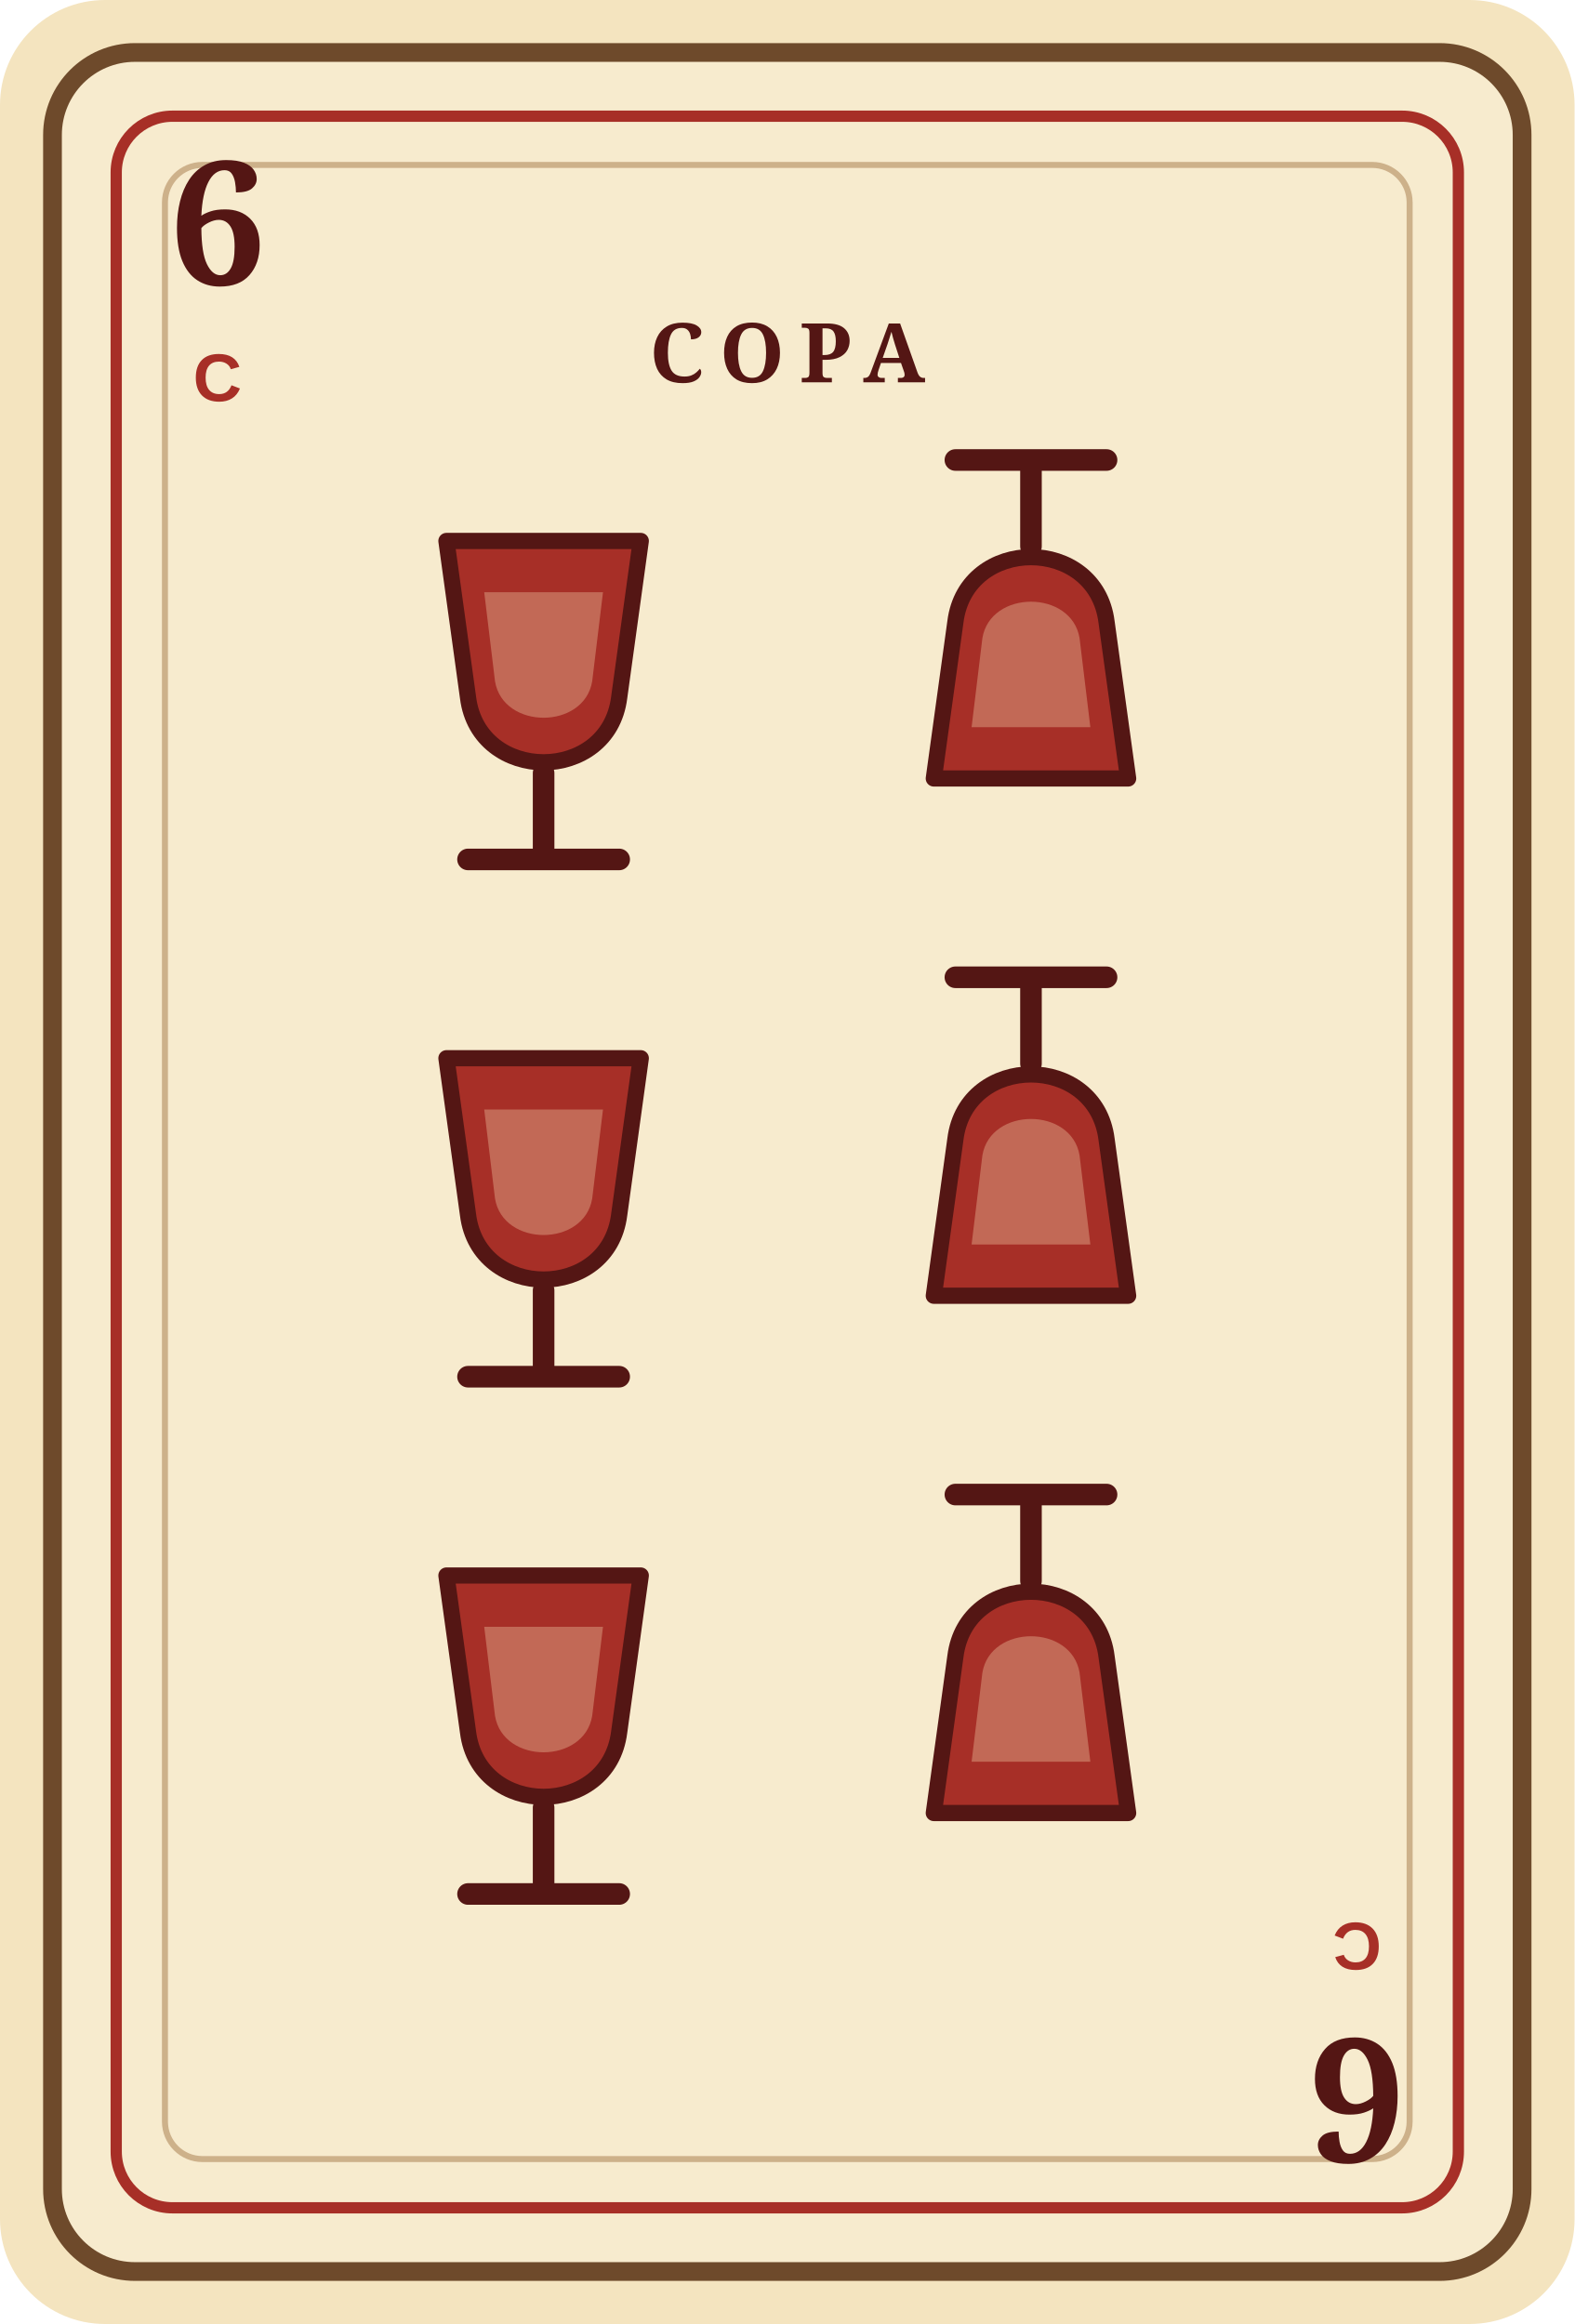
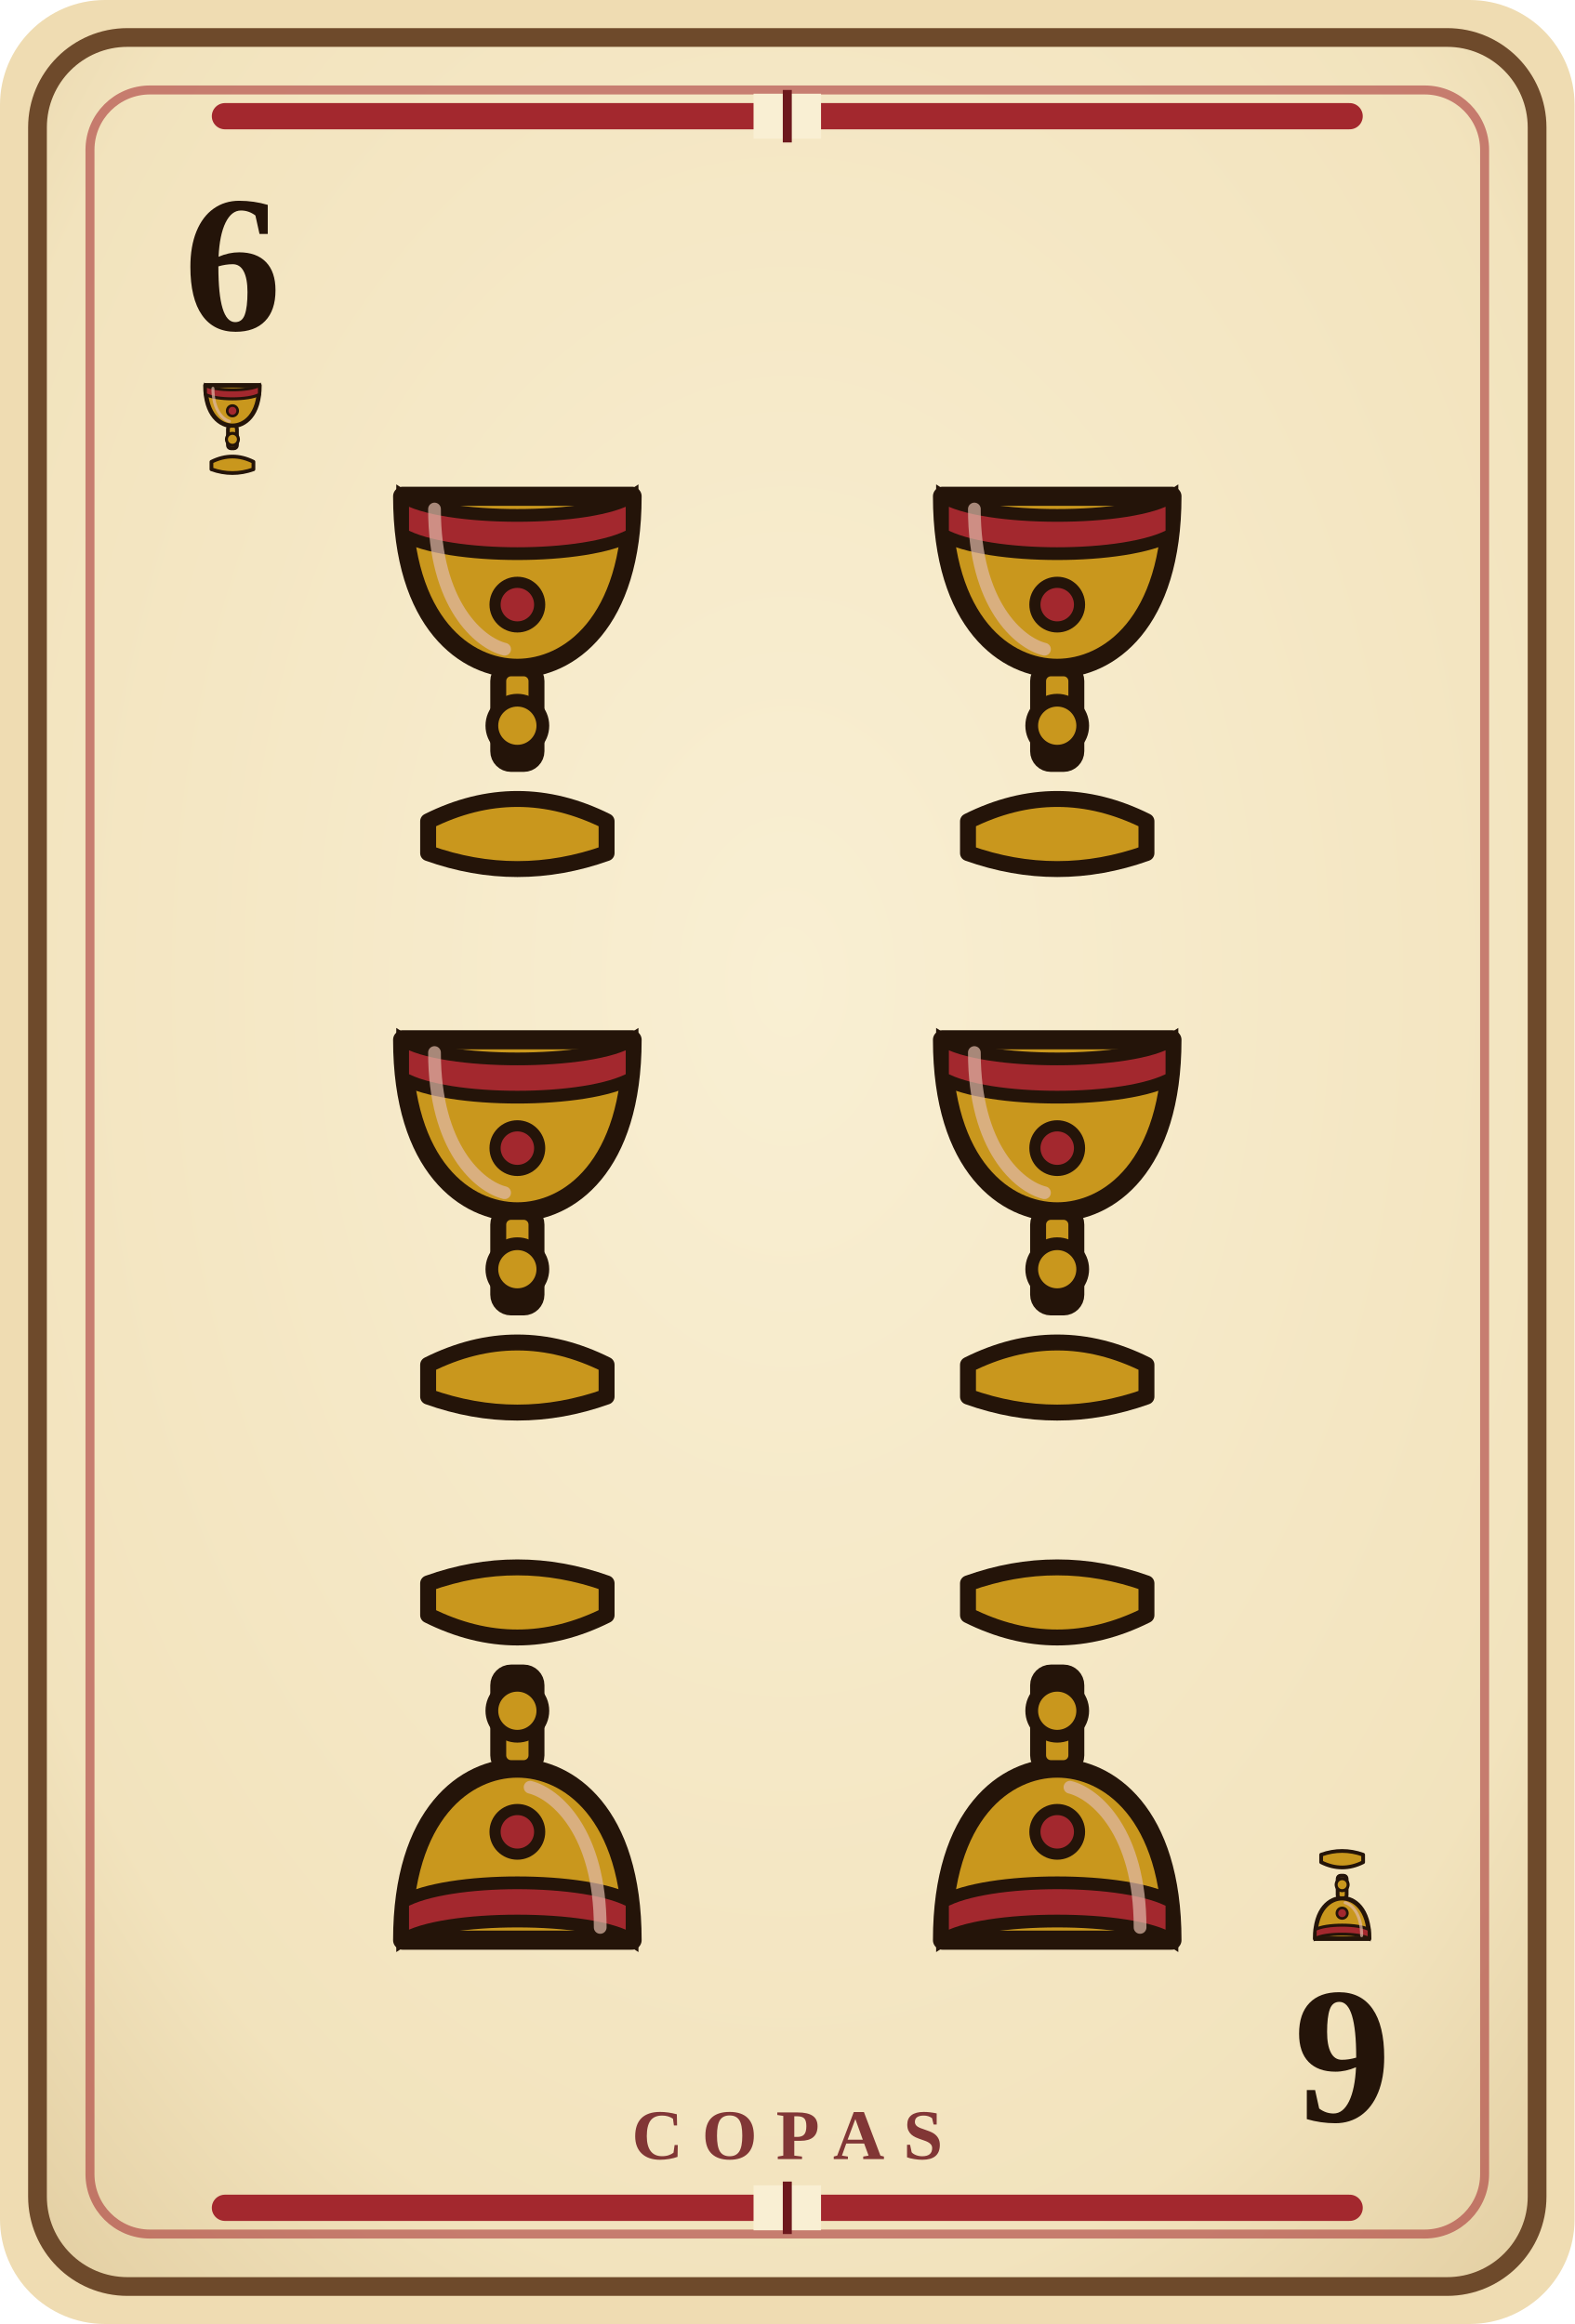
- <svg xmlns="http://www.w3.org/2000/svg" width="420" height="620" viewBox="0 0 420 620" role="img" aria-label="6 de COPA">
-   <rect width="420" height="620" rx="28" fill="#f4e4bf" />
-   <rect x="14" y="14" width="392" height="592" rx="22" fill="#f7ebce" stroke="#6e4a2b" stroke-width="5" />
-   <rect x="31" y="31" width="358" height="558" rx="15" fill="none" stroke="#a72f27" stroke-width="3" />
-   <rect x="44" y="44" width="332" height="532" rx="10" fill="none" stroke="#9f7040" stroke-width="1.6" opacity="0.48" />
-   <g transform="translate(58 76) rotate(0)">
-     <text x="0" y="0" text-anchor="middle" font-family="Georgia, serif" font-size="46" font-weight="800" fill="#541614">6</text>
-     <text x="0" y="31" text-anchor="middle" font-family="Arial, sans-serif" font-size="18" font-weight="900" fill="#a72f27">C</text>
-   </g>
-   <g transform="translate(362 544) rotate(180)">
-     <text x="0" y="0" text-anchor="middle" font-family="Georgia, serif" font-size="46" font-weight="800" fill="#541614">6</text>
-     <text x="0" y="31" text-anchor="middle" font-family="Arial, sans-serif" font-size="18" font-weight="900" fill="#a72f27">C</text>
-   </g>
-   <text x="210" y="102" text-anchor="middle" font-family="Georgia, serif" font-size="22" font-weight="700" letter-spacing="4" fill="#541614">COPA</text>
-   <g>
-     <g transform="translate(145 176) rotate(0) scale(0.72)">
-       <path d="M-36-44H36L28 14C24 46-24 46-28 14Z" fill="#a72f27" stroke="#541614" stroke-width="6" stroke-linejoin="round" />
-       <path d="M-22-25H22L18 8C15 26-15 26-18 8Z" fill="#eec7a4" opacity="0.38" />
-       <path d="M0 42V74M-28 74H28" stroke="#541614" stroke-width="8" stroke-linecap="round" />
-     </g>
-     <g transform="translate(275 176) rotate(180) scale(0.72)">
-       <path d="M-36-44H36L28 14C24 46-24 46-28 14Z" fill="#a72f27" stroke="#541614" stroke-width="6" stroke-linejoin="round" />
-       <path d="M-22-25H22L18 8C15 26-15 26-18 8Z" fill="#eec7a4" opacity="0.38" />
-       <path d="M0 42V74M-28 74H28" stroke="#541614" stroke-width="8" stroke-linecap="round" />
-     </g>
-     <g transform="translate(145 314) rotate(0) scale(0.72)">
-       <path d="M-36-44H36L28 14C24 46-24 46-28 14Z" fill="#a72f27" stroke="#541614" stroke-width="6" stroke-linejoin="round" />
-       <path d="M-22-25H22L18 8C15 26-15 26-18 8Z" fill="#eec7a4" opacity="0.38" />
-       <path d="M0 42V74M-28 74H28" stroke="#541614" stroke-width="8" stroke-linecap="round" />
-     </g>
-     <g transform="translate(275 314) rotate(180) scale(0.72)">
-       <path d="M-36-44H36L28 14C24 46-24 46-28 14Z" fill="#a72f27" stroke="#541614" stroke-width="6" stroke-linejoin="round" />
-       <path d="M-22-25H22L18 8C15 26-15 26-18 8Z" fill="#eec7a4" opacity="0.38" />
-       <path d="M0 42V74M-28 74H28" stroke="#541614" stroke-width="8" stroke-linecap="round" />
-     </g>
-     <g transform="translate(145 452) rotate(0) scale(0.72)">
-       <path d="M-36-44H36L28 14C24 46-24 46-28 14Z" fill="#a72f27" stroke="#541614" stroke-width="6" stroke-linejoin="round" />
-       <path d="M-22-25H22L18 8C15 26-15 26-18 8Z" fill="#eec7a4" opacity="0.38" />
-       <path d="M0 42V74M-28 74H28" stroke="#541614" stroke-width="8" stroke-linecap="round" />
-     </g>
-     <g transform="translate(275 452) rotate(180) scale(0.72)">
-       <path d="M-36-44H36L28 14C24 46-24 46-28 14Z" fill="#a72f27" stroke="#541614" stroke-width="6" stroke-linejoin="round" />
-       <path d="M-22-25H22L18 8C15 26-15 26-18 8Z" fill="#eec7a4" opacity="0.38" />
-       <path d="M0 42V74M-28 74H28" stroke="#541614" stroke-width="8" stroke-linecap="round" />
+ <svg xmlns="http://www.w3.org/2000/svg" width="420" height="620" viewBox="0 0 420 620" role="img" aria-label="6 de COPAS">
+   <defs>
+     <radialGradient id="paper" cx="50%" cy="42%" r="75%">
+       <stop offset="0%" stop-color="#f9efd3" />
+       <stop offset="78%" stop-color="#f2e3bd" />
+       <stop offset="100%" stop-color="#e4d0a4" />
+     </radialGradient>
+   </defs>
+   <rect width="420" height="620" rx="28" fill="#efdcb2" />
+   <rect x="10" y="10" width="400" height="600" rx="24" fill="url(#paper)" stroke="#6e4a2b" stroke-width="5" />
+   <rect x="24" y="24" width="372" height="572" rx="16" fill="none" stroke="#a3282e" stroke-width="2.4" opacity="0.55" />
+   <path d="M60,31 H360 M60,589 H360" stroke="#a3282e" stroke-width="7" stroke-linecap="round" />
+   <rect x="201.0" y="25" width="18" height="12" fill="#f9efd3" />
+   <path d="M210.0,24 L210.0,38" stroke="#6d181d" stroke-width="2.4" />
+   <rect x="201.0" y="583" width="18" height="12" fill="#f9efd3" />
+   <path d="M210.0,582 L210.0,596" stroke="#6d181d" stroke-width="2.4" />
+   <g transform="translate(62 88) rotate(0)">
+     <text x="0" y="0" text-anchor="middle" font-family="Georgia, 'Times New Roman', serif" font-size="52" font-weight="700" fill="#241409">6</text>
+     <g transform="translate(0 26) rotate(0) scale(0.2)">
+       <path d="M-36,-56 C-36,-16 -16,-2 0,-2 C16,-2 36,-16 36,-56 Z" fill="#c9971d" stroke="#241409" stroke-width="6" stroke-linejoin="round" />
+       <path d="M-36,-56 C-24,-48 24,-48 36,-56 L36,-44 C22,-36 -22,-36 -36,-44 Z" fill="#a3282e" stroke="#241409" stroke-width="4" />
+       <circle cx="0" cy="-22" r="7" fill="#a3282e" stroke="#241409" stroke-width="3.5" />
+       <rect x="-6" y="-2" width="12" height="30" rx="4" fill="#c9971d" stroke="#241409" stroke-width="5" />
+       <circle cx="0" cy="16" r="8" fill="#c9971d" stroke="#241409" stroke-width="4" />
+       <path d="M-28,46 Q0,32 28,46 L28,56 Q0,66 -28,56 Z" fill="#c9971d" stroke="#241409" stroke-width="5" stroke-linejoin="round" />
+       <path d="M-26,-52 C-26,-22 -12,-10 -4,-8" fill="none" stroke="#dfb9a8" stroke-width="4" stroke-linecap="round" opacity="0.7" />
    </g>
  </g>
+   <g transform="translate(358 532) rotate(180)">
+     <text x="0" y="0" text-anchor="middle" font-family="Georgia, 'Times New Roman', serif" font-size="52" font-weight="700" fill="#241409">6</text>
+     <g transform="translate(0 26) rotate(0) scale(0.2)">
+       <path d="M-36,-56 C-36,-16 -16,-2 0,-2 C16,-2 36,-16 36,-56 Z" fill="#c9971d" stroke="#241409" stroke-width="6" stroke-linejoin="round" />
+       <path d="M-36,-56 C-24,-48 24,-48 36,-56 L36,-44 C22,-36 -22,-36 -36,-44 Z" fill="#a3282e" stroke="#241409" stroke-width="4" />
+       <circle cx="0" cy="-22" r="7" fill="#a3282e" stroke="#241409" stroke-width="3.5" />
+       <rect x="-6" y="-2" width="12" height="30" rx="4" fill="#c9971d" stroke="#241409" stroke-width="5" />
+       <circle cx="0" cy="16" r="8" fill="#c9971d" stroke="#241409" stroke-width="4" />
+       <path d="M-28,46 Q0,32 28,46 L28,56 Q0,66 -28,56 Z" fill="#c9971d" stroke="#241409" stroke-width="5" stroke-linejoin="round" />
+       <path d="M-26,-52 C-26,-22 -12,-10 -4,-8" fill="none" stroke="#dfb9a8" stroke-width="4" stroke-linecap="round" opacity="0.7" />
+     </g>
+   </g>
+   <text x="210" y="576" text-anchor="middle" font-family="Georgia, 'Times New Roman', serif" font-size="19" font-weight="700" letter-spacing="5" fill="#6d181d" opacity="0.85">COPAS</text>
+   <g transform="translate(138 180) rotate(0) scale(0.85)">
+     <path d="M-36,-56 C-36,-16 -16,-2 0,-2 C16,-2 36,-16 36,-56 Z" fill="#c9971d" stroke="#241409" stroke-width="6" stroke-linejoin="round" />
+     <path d="M-36,-56 C-24,-48 24,-48 36,-56 L36,-44 C22,-36 -22,-36 -36,-44 Z" fill="#a3282e" stroke="#241409" stroke-width="4" />
+     <circle cx="0" cy="-22" r="7" fill="#a3282e" stroke="#241409" stroke-width="3.5" />
+     <rect x="-6" y="-2" width="12" height="30" rx="4" fill="#c9971d" stroke="#241409" stroke-width="5" />
+     <circle cx="0" cy="16" r="8" fill="#c9971d" stroke="#241409" stroke-width="4" />
+     <path d="M-28,46 Q0,32 28,46 L28,56 Q0,66 -28,56 Z" fill="#c9971d" stroke="#241409" stroke-width="5" stroke-linejoin="round" />
+     <path d="M-26,-52 C-26,-22 -12,-10 -4,-8" fill="none" stroke="#dfb9a8" stroke-width="4" stroke-linecap="round" opacity="0.7" />
+   </g>
+   <g transform="translate(282 180) rotate(0) scale(0.85)">
+     <path d="M-36,-56 C-36,-16 -16,-2 0,-2 C16,-2 36,-16 36,-56 Z" fill="#c9971d" stroke="#241409" stroke-width="6" stroke-linejoin="round" />
+     <path d="M-36,-56 C-24,-48 24,-48 36,-56 L36,-44 C22,-36 -22,-36 -36,-44 Z" fill="#a3282e" stroke="#241409" stroke-width="4" />
+     <circle cx="0" cy="-22" r="7" fill="#a3282e" stroke="#241409" stroke-width="3.5" />
+     <rect x="-6" y="-2" width="12" height="30" rx="4" fill="#c9971d" stroke="#241409" stroke-width="5" />
+     <circle cx="0" cy="16" r="8" fill="#c9971d" stroke="#241409" stroke-width="4" />
+     <path d="M-28,46 Q0,32 28,46 L28,56 Q0,66 -28,56 Z" fill="#c9971d" stroke="#241409" stroke-width="5" stroke-linejoin="round" />
+     <path d="M-26,-52 C-26,-22 -12,-10 -4,-8" fill="none" stroke="#dfb9a8" stroke-width="4" stroke-linecap="round" opacity="0.7" />
+   </g>
+   <g transform="translate(138 325) rotate(0) scale(0.85)">
+     <path d="M-36,-56 C-36,-16 -16,-2 0,-2 C16,-2 36,-16 36,-56 Z" fill="#c9971d" stroke="#241409" stroke-width="6" stroke-linejoin="round" />
+     <path d="M-36,-56 C-24,-48 24,-48 36,-56 L36,-44 C22,-36 -22,-36 -36,-44 Z" fill="#a3282e" stroke="#241409" stroke-width="4" />
+     <circle cx="0" cy="-22" r="7" fill="#a3282e" stroke="#241409" stroke-width="3.5" />
+     <rect x="-6" y="-2" width="12" height="30" rx="4" fill="#c9971d" stroke="#241409" stroke-width="5" />
+     <circle cx="0" cy="16" r="8" fill="#c9971d" stroke="#241409" stroke-width="4" />
+     <path d="M-28,46 Q0,32 28,46 L28,56 Q0,66 -28,56 Z" fill="#c9971d" stroke="#241409" stroke-width="5" stroke-linejoin="round" />
+     <path d="M-26,-52 C-26,-22 -12,-10 -4,-8" fill="none" stroke="#dfb9a8" stroke-width="4" stroke-linecap="round" opacity="0.7" />
+   </g>
+   <g transform="translate(282 325) rotate(0) scale(0.85)">
+     <path d="M-36,-56 C-36,-16 -16,-2 0,-2 C16,-2 36,-16 36,-56 Z" fill="#c9971d" stroke="#241409" stroke-width="6" stroke-linejoin="round" />
+     <path d="M-36,-56 C-24,-48 24,-48 36,-56 L36,-44 C22,-36 -22,-36 -36,-44 Z" fill="#a3282e" stroke="#241409" stroke-width="4" />
+     <circle cx="0" cy="-22" r="7" fill="#a3282e" stroke="#241409" stroke-width="3.5" />
+     <rect x="-6" y="-2" width="12" height="30" rx="4" fill="#c9971d" stroke="#241409" stroke-width="5" />
+     <circle cx="0" cy="16" r="8" fill="#c9971d" stroke="#241409" stroke-width="4" />
+     <path d="M-28,46 Q0,32 28,46 L28,56 Q0,66 -28,56 Z" fill="#c9971d" stroke="#241409" stroke-width="5" stroke-linejoin="round" />
+     <path d="M-26,-52 C-26,-22 -12,-10 -4,-8" fill="none" stroke="#dfb9a8" stroke-width="4" stroke-linecap="round" opacity="0.7" />
+   </g>
+   <g transform="translate(138 470) rotate(180) scale(0.85)">
+     <path d="M-36,-56 C-36,-16 -16,-2 0,-2 C16,-2 36,-16 36,-56 Z" fill="#c9971d" stroke="#241409" stroke-width="6" stroke-linejoin="round" />
+     <path d="M-36,-56 C-24,-48 24,-48 36,-56 L36,-44 C22,-36 -22,-36 -36,-44 Z" fill="#a3282e" stroke="#241409" stroke-width="4" />
+     <circle cx="0" cy="-22" r="7" fill="#a3282e" stroke="#241409" stroke-width="3.5" />
+     <rect x="-6" y="-2" width="12" height="30" rx="4" fill="#c9971d" stroke="#241409" stroke-width="5" />
+     <circle cx="0" cy="16" r="8" fill="#c9971d" stroke="#241409" stroke-width="4" />
+     <path d="M-28,46 Q0,32 28,46 L28,56 Q0,66 -28,56 Z" fill="#c9971d" stroke="#241409" stroke-width="5" stroke-linejoin="round" />
+     <path d="M-26,-52 C-26,-22 -12,-10 -4,-8" fill="none" stroke="#dfb9a8" stroke-width="4" stroke-linecap="round" opacity="0.7" />
+   </g>
+   <g transform="translate(282 470) rotate(180) scale(0.85)">
+     <path d="M-36,-56 C-36,-16 -16,-2 0,-2 C16,-2 36,-16 36,-56 Z" fill="#c9971d" stroke="#241409" stroke-width="6" stroke-linejoin="round" />
+     <path d="M-36,-56 C-24,-48 24,-48 36,-56 L36,-44 C22,-36 -22,-36 -36,-44 Z" fill="#a3282e" stroke="#241409" stroke-width="4" />
+     <circle cx="0" cy="-22" r="7" fill="#a3282e" stroke="#241409" stroke-width="3.5" />
+     <rect x="-6" y="-2" width="12" height="30" rx="4" fill="#c9971d" stroke="#241409" stroke-width="5" />
+     <circle cx="0" cy="16" r="8" fill="#c9971d" stroke="#241409" stroke-width="4" />
+     <path d="M-28,46 Q0,32 28,46 L28,56 Q0,66 -28,56 Z" fill="#c9971d" stroke="#241409" stroke-width="5" stroke-linejoin="round" />
+     <path d="M-26,-52 C-26,-22 -12,-10 -4,-8" fill="none" stroke="#dfb9a8" stroke-width="4" stroke-linecap="round" opacity="0.7" />
+   </g>
</svg>
